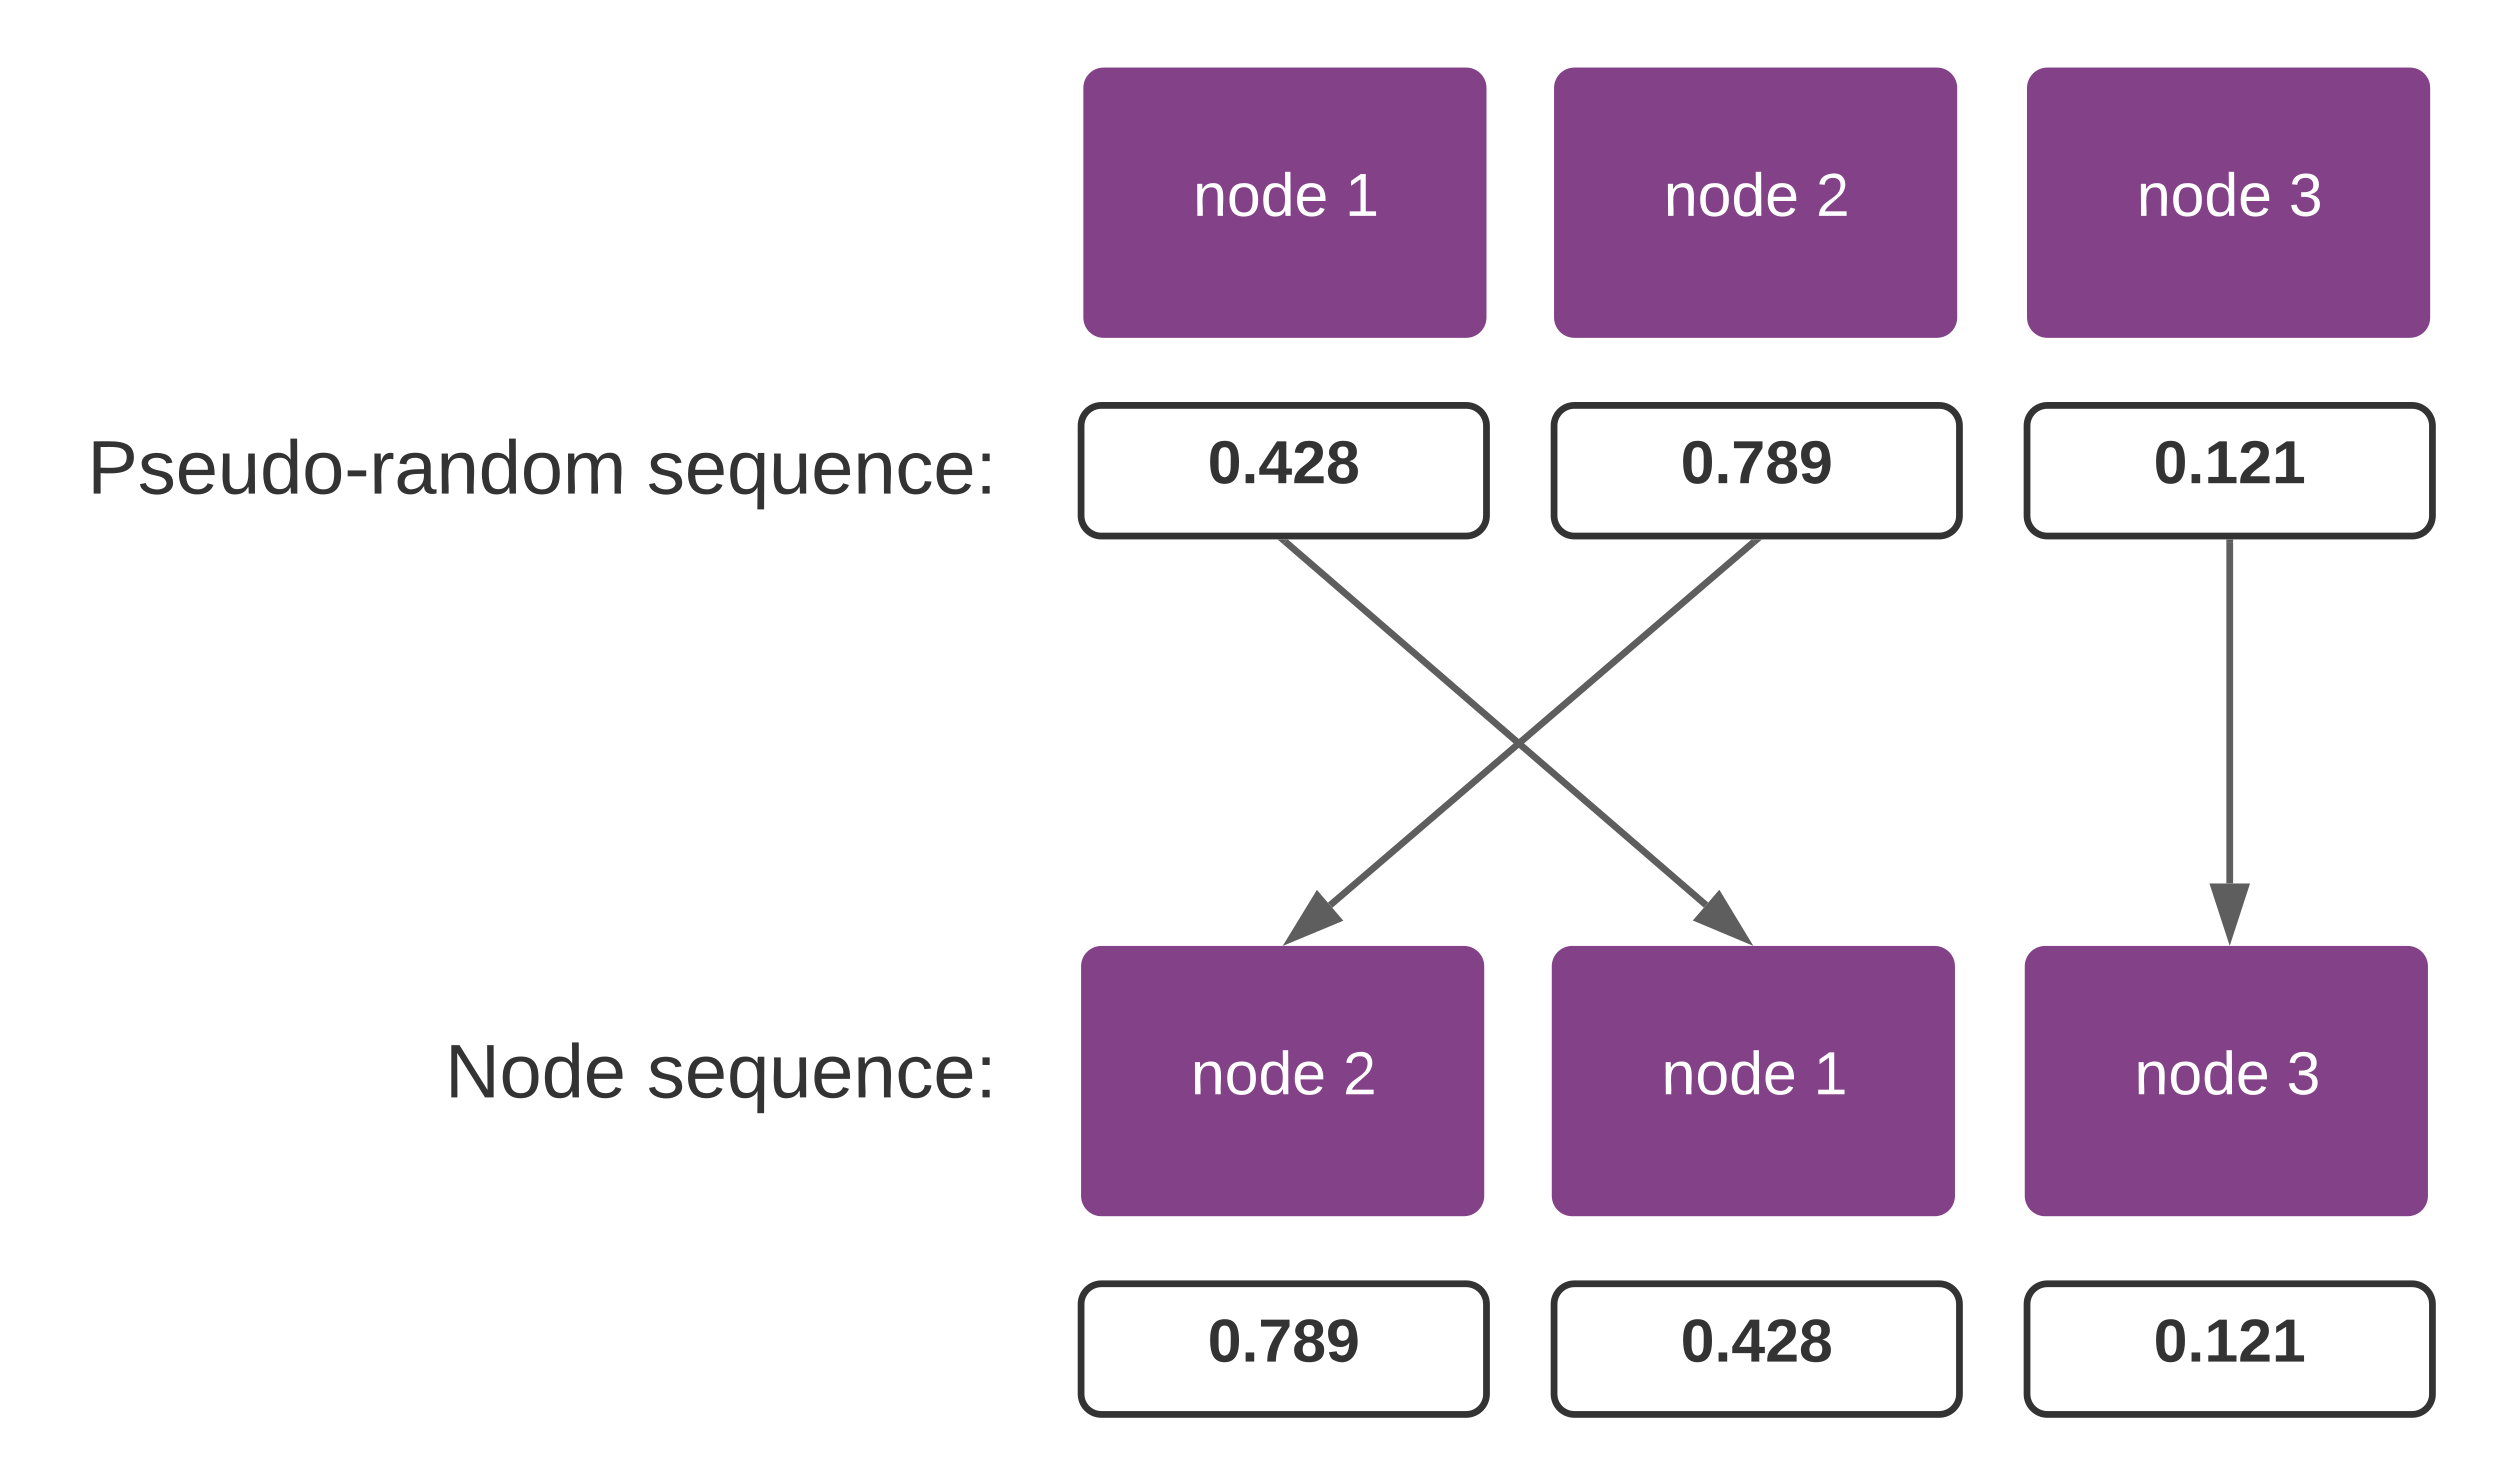
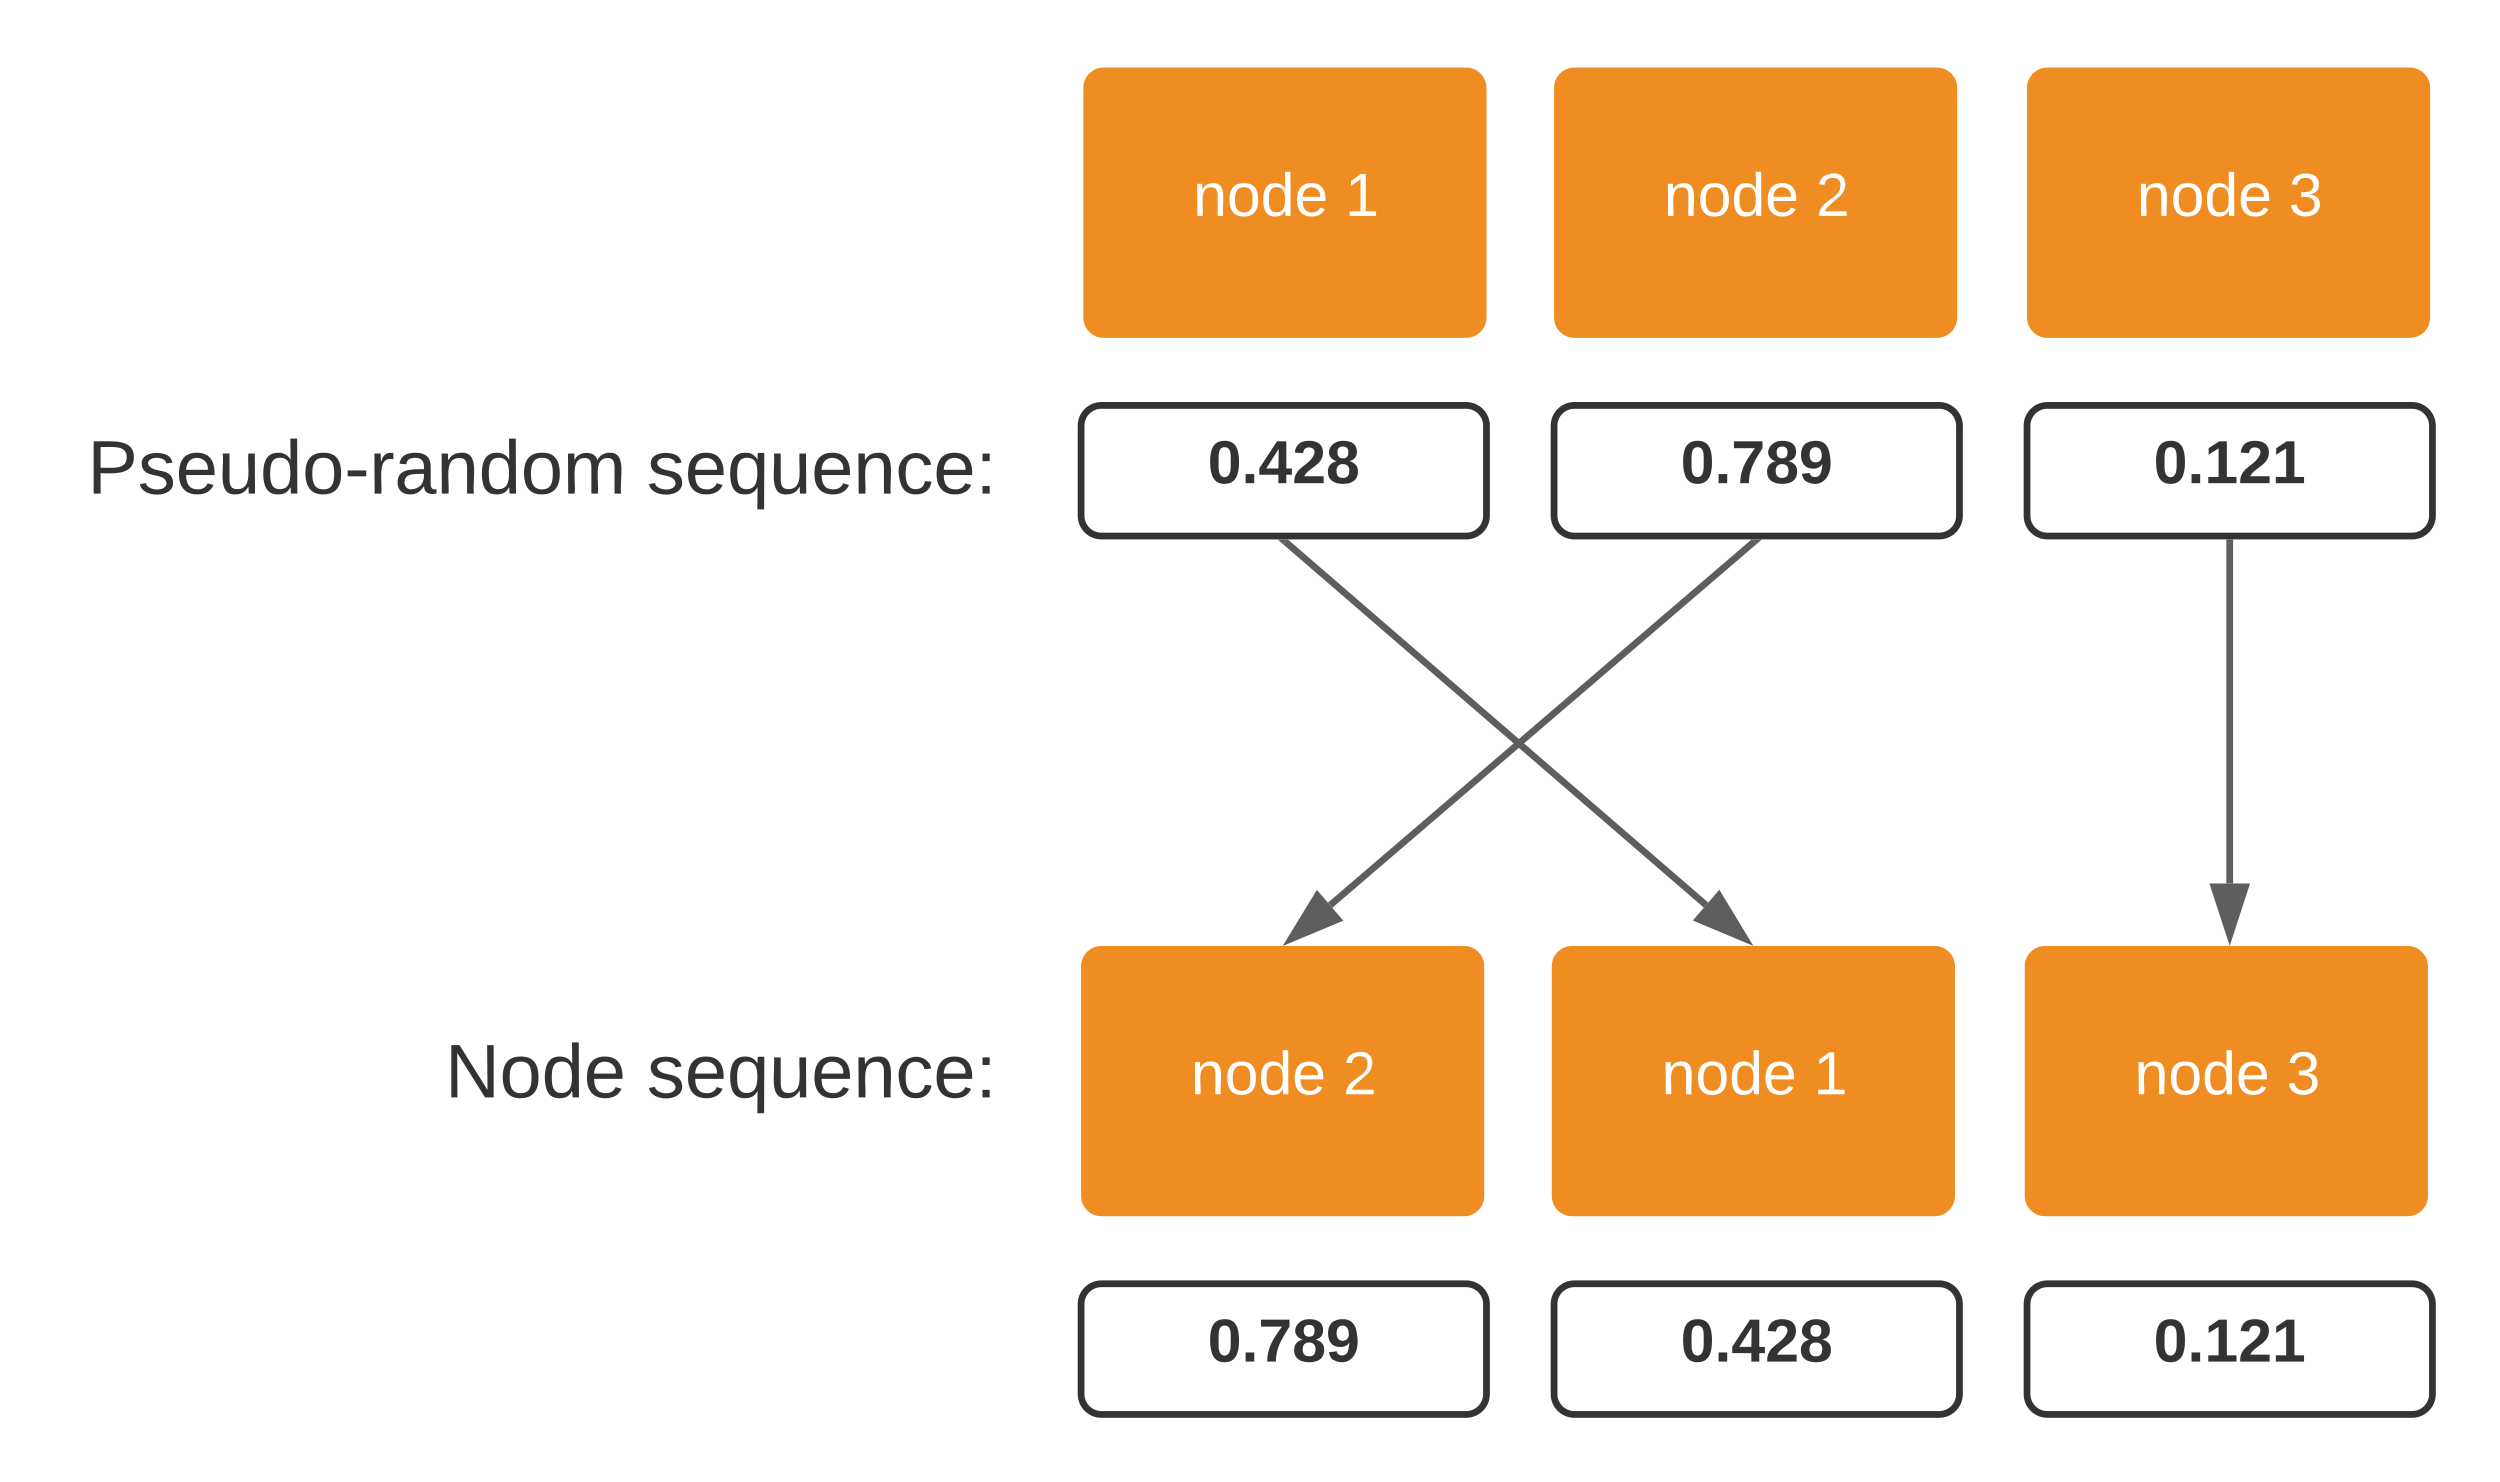
<svg xmlns="http://www.w3.org/2000/svg" xmlns:ns1="lucid" xmlns:xlink="http://www.w3.org/1999/xlink" width="740" height="438.67">
  <g transform="translate(-80 -400)" ns1:page-tab-id="0_0">
    <path d="M0 0h1870.87v1322.83H0z" fill="#fff" />
-     <path d="M400.67 426c0-3.3 2.68-6 6-6H514c3.3 0 6 2.7 6 6v68c0 3.3-2.7 6-6 6H406.67c-3.32 0-6-2.7-6-6z" stroke="#000" stroke-opacity="0" stroke-width="3" fill="#834187" />
+     <path d="M400.67 426c0-3.3 2.68-6 6-6H514c3.3 0 6 2.7 6 6v68c0 3.3-2.7 6-6 6H406.67c-3.32 0-6-2.7-6-6z" stroke="#000" stroke-opacity="0" stroke-width="3" fill="#ef8d22" />
    <use xlink:href="#a" transform="matrix(1,0,0,1,412.6667,432) translate(20.5 31.9)" />
    <use xlink:href="#b" transform="matrix(1,0,0,1,412.6667,432) translate(65.5 31.9)" />
-     <path d="M540 426c0-3.3 2.7-6 6-6h107.33c3.32 0 6 2.7 6 6v68c0 3.3-2.68 6-6 6H546c-3.3 0-6-2.7-6-6z" stroke="#000" stroke-opacity="0" stroke-width="3" fill="#834187" />
+     <path d="M540 426c0-3.3 2.7-6 6-6h107.33c3.32 0 6 2.7 6 6v68c0 3.3-2.68 6-6 6H546c-3.3 0-6-2.7-6-6z" stroke="#000" stroke-opacity="0" stroke-width="3" fill="#ef8d22" />
    <use xlink:href="#a" transform="matrix(1,0,0,1,552,432) translate(20.5 31.9)" />
    <use xlink:href="#c" transform="matrix(1,0,0,1,552,432) translate(65.5 31.9)" />
-     <path d="M680 426c0-3.3 2.7-6 6-6h107.33c3.32 0 6 2.7 6 6v68c0 3.3-2.68 6-6 6H686c-3.3 0-6-2.7-6-6z" stroke="#000" stroke-opacity="0" stroke-width="3" fill="#834187" />
+     <path d="M680 426c0-3.3 2.7-6 6-6h107.33c3.32 0 6 2.7 6 6v68c0 3.3-2.68 6-6 6H686c-3.3 0-6-2.7-6-6z" stroke="#000" stroke-opacity="0" stroke-width="3" fill="#ef8d22" />
    <use xlink:href="#a" transform="matrix(1,0,0,1,692,432) translate(20.5 31.9)" />
    <use xlink:href="#d" transform="matrix(1,0,0,1,692,432) translate(65.5 31.9)" />
-     <path d="M400 686c0-3.3 2.7-6 6-6h107.33c3.32 0 6 2.7 6 6v68c0 3.3-2.68 6-6 6H406c-3.3 0-6-2.7-6-6z" stroke="#000" stroke-opacity="0" stroke-width="3" fill="#834187" />
+     <path d="M400 686c0-3.3 2.7-6 6-6h107.33c3.32 0 6 2.7 6 6v68c0 3.3-2.68 6-6 6H406c-3.3 0-6-2.7-6-6z" stroke="#000" stroke-opacity="0" stroke-width="3" fill="#ef8d22" />
    <use xlink:href="#a" transform="matrix(1,0,0,1,412,692) translate(20.5 31.9)" />
    <use xlink:href="#c" transform="matrix(1,0,0,1,412,692) translate(65.5 31.9)" />
-     <path d="M539.33 686c0-3.3 2.7-6 6-6h107.34c3.3 0 6 2.7 6 6v68c0 3.3-2.7 6-6 6H545.33c-3.3 0-6-2.7-6-6z" stroke="#000" stroke-opacity="0" stroke-width="3" fill="#834187" />
+     <path d="M539.33 686c0-3.3 2.7-6 6-6h107.34c3.3 0 6 2.7 6 6v68c0 3.3-2.7 6-6 6H545.33c-3.3 0-6-2.7-6-6z" stroke="#000" stroke-opacity="0" stroke-width="3" fill="#ef8d22" />
    <use xlink:href="#a" transform="matrix(1,0,0,1,551.3333,692) translate(20.5 31.9)" />
    <use xlink:href="#b" transform="matrix(1,0,0,1,551.3333,692) translate(65.5 31.9)" />
-     <path d="M679.33 686c0-3.3 2.7-6 6-6h107.34c3.3 0 6 2.7 6 6v68c0 3.3-2.7 6-6 6H685.33c-3.3 0-6-2.7-6-6z" stroke="#000" stroke-opacity="0" stroke-width="3" fill="#834187" />
+     <path d="M679.33 686c0-3.3 2.7-6 6-6h107.34c3.3 0 6 2.7 6 6v68c0 3.3-2.7 6-6 6H685.33c-3.3 0-6-2.7-6-6z" stroke="#000" stroke-opacity="0" stroke-width="3" fill="#ef8d22" />
    <use xlink:href="#a" transform="matrix(1,0,0,1,691.3333,692) translate(20.5 31.9)" />
    <use xlink:href="#d" transform="matrix(1,0,0,1,691.3333,692) translate(65.5 31.9)" />
    <path d="M400 526c0-3.3 2.7-6 6-6h108c3.3 0 6 2.7 6 6v26.67c0 3.3-2.7 6-6 6H406c-3.3 0-6-2.7-6-6z" stroke="#333" stroke-width="2" fill="#fff" />
    <use xlink:href="#e" transform="matrix(1,0,0,1,405,525) translate(32.5 18.025)" />
    <path d="M540 526c0-3.3 2.7-6 6-6h108c3.3 0 6 2.7 6 6v26.67c0 3.3-2.7 6-6 6H546c-3.3 0-6-2.7-6-6z" stroke="#333" stroke-width="2" fill="#fff" />
    <use xlink:href="#f" transform="matrix(1,0,0,1,545,525) translate(32.5 18.025)" />
    <path d="M680 526c0-3.3 2.7-6 6-6h108c3.3 0 6 2.7 6 6v26.67c0 3.3-2.7 6-6 6H686c-3.3 0-6-2.7-6-6z" stroke="#333" stroke-width="2" fill="#fff" />
    <use xlink:href="#g" transform="matrix(1,0,0,1,685,525) translate(32.5 18.025)" />
    <path d="M540 786c0-3.3 2.7-6 6-6h108c3.3 0 6 2.7 6 6v26.67c0 3.3-2.7 6-6 6H546c-3.3 0-6-2.7-6-6z" stroke="#333" stroke-width="2" fill="#fff" />
    <use xlink:href="#e" transform="matrix(1,0,0,1,545,785) translate(32.5 18.025)" />
    <path d="M400 786c0-3.3 2.7-6 6-6h108c3.3 0 6 2.7 6 6v26.67c0 3.3-2.7 6-6 6H406c-3.3 0-6-2.7-6-6z" stroke="#333" stroke-width="2" fill="#fff" />
    <use xlink:href="#f" transform="matrix(1,0,0,1,405,785) translate(32.5 18.025)" />
    <path d="M680 786c0-3.3 2.7-6 6-6h108c3.3 0 6 2.7 6 6v26.67c0 3.3-2.7 6-6 6H686c-3.3 0-6-2.7-6-6z" stroke="#333" stroke-width="2" fill="#fff" />
    <use xlink:href="#g" transform="matrix(1,0,0,1,685,785) translate(32.5 18.025)" />
    <path d="M740 560.67V661.5" stroke="#5e5e5e" stroke-width="2" fill="none" />
    <path d="M741 560.7h-2v-1.03h2" fill="#5e5e5e" />
    <path d="M740 676.76l-4.64-14.26h9.28z" stroke="#5e5e5e" stroke-width="2" fill="#5e5e5e" />
    <path d="M599.24 560.32L473.7 667.96" stroke="#5e5e5e" stroke-width="2" fill="none" />
    <path d="M599.87 561.1l-1.22-1.43h2.9" fill="#5e5e5e" />
    <path d="M462.12 677.9l7.82-12.8 6.03 7.03z" stroke="#5e5e5e" stroke-width="2" fill="#5e5e5e" />
    <path d="M460.42 560.32L585 667.92" stroke="#5e5e5e" stroke-width="2" fill="none" />
    <path d="M459.8 561.1l-1.66-1.43h2.88" fill="#5e5e5e" />
    <path d="M596.55 677.88l-13.83-5.8 6.06-7.03z" stroke="#5e5e5e" stroke-width="2" fill="#5e5e5e" />
    <path d="M100 527.33c0-3.3 2.7-6 6-6h268c3.3 0 6 2.7 6 6V554c0 3.3-2.7 6-6 6H106c-3.3 0-6-2.7-6-6z" stroke="#000" stroke-opacity="0" stroke-width="3" fill="#fff" fill-opacity="0" />
    <g>
      <use xlink:href="#h" transform="matrix(1,0,0,1,105,526.3333) translate(0.8537037 19.76806)" />
      <use xlink:href="#i" transform="matrix(1,0,0,1,105,526.3333) translate(166.5062 19.76806)" />
    </g>
    <path d="M200 706c0-3.3 2.7-6 6-6h168c3.3 0 6 2.7 6 6v28c0 3.3-2.7 6-6 6H206c-3.3 0-6-2.7-6-6z" stroke="#000" stroke-opacity="0" stroke-width="3" fill="#fff" fill-opacity="0" />
    <g>
      <use xlink:href="#j" transform="matrix(1,0,0,1,205,705) translate(6.716667 19.83056)" />
      <use xlink:href="#i" transform="matrix(1,0,0,1,205,705) translate(66.50617 19.83056)" />
    </g>
    <defs>
      <path fill="#fff" d="M117-194c89-4 53 116 60 194h-32v-121c0-31-8-49-39-48C34-167 62-67 57 0H25l-1-190h30c1 10-1 24 2 32 11-22 29-35 61-36" id="k" />
      <path fill="#fff" d="M100-194c62-1 85 37 85 99 1 63-27 99-86 99S16-35 15-95c0-66 28-99 85-99zM99-20c44 1 53-31 53-75 0-43-8-75-51-75s-53 32-53 75 10 74 51 75" id="l" />
      <path fill="#fff" d="M85-194c31 0 48 13 60 33l-1-100h32l1 261h-30c-2-10 0-23-3-31C134-8 116 4 85 4 32 4 16-35 15-94c0-66 23-100 70-100zm9 24c-40 0-46 34-46 75 0 40 6 74 45 74 42 0 51-32 51-76 0-42-9-74-50-73" id="m" />
      <path fill="#fff" d="M100-194c63 0 86 42 84 106H49c0 40 14 67 53 68 26 1 43-12 49-29l28 8c-11 28-37 45-77 45C44 4 14-33 15-96c1-61 26-98 85-98zm52 81c6-60-76-77-97-28-3 7-6 17-6 28h103" id="n" />
      <g id="a">
        <use transform="matrix(0.05,0,0,0.05,0,0)" xlink:href="#k" />
        <use transform="matrix(0.05,0,0,0.05,10,0)" xlink:href="#l" />
        <use transform="matrix(0.05,0,0,0.05,20,0)" xlink:href="#m" />
        <use transform="matrix(0.05,0,0,0.05,30,0)" xlink:href="#n" />
      </g>
      <path fill="#fff" d="M27 0v-27h64v-190l-56 39v-29l58-41h29v221h61V0H27" id="o" />
      <use transform="matrix(0.05,0,0,0.05,0,0)" xlink:href="#o" id="b" />
      <path fill="#fff" d="M101-251c82-7 93 87 43 132L82-64C71-53 59-42 53-27h129V0H18c2-99 128-94 128-182 0-28-16-43-45-43s-46 15-49 41l-32-3c6-41 34-60 81-64" id="p" />
      <use transform="matrix(0.05,0,0,0.05,0,0)" xlink:href="#p" id="c" />
      <path fill="#fff" d="M126-127c33 6 58 20 58 59 0 88-139 92-164 29-3-8-5-16-6-25l32-3c6 27 21 44 54 44 32 0 52-15 52-46 0-38-36-46-79-43v-28c39 1 72-4 72-42 0-27-17-43-46-43-28 0-47 15-49 41l-32-3c6-42 35-63 81-64 48-1 79 21 79 65 0 36-21 52-52 59" id="q" />
      <use transform="matrix(0.05,0,0,0.05,0,0)" xlink:href="#q" id="d" />
      <path fill="#333" d="M101-251c68 0 84 54 84 127C185-50 166 4 99 4S15-52 14-124c-1-75 17-127 87-127zm-1 216c37-5 36-46 36-89s4-89-36-89c-39 0-36 45-36 89 0 43-3 85 36 89" id="r" />
      <path fill="#333" d="M24 0v-54h51V0H24" id="s" />
      <path fill="#333" d="M165-50V0h-47v-50H5v-38l105-160h55v161h33v37h-33zm-47-37l2-116L46-87h72" id="t" />
      <path fill="#333" d="M182-182c0 78-84 86-111 141h115V0H12c-6-101 99-100 120-180 1-22-12-31-33-32-23 0-32 14-35 34l-49-3c5-45 32-70 84-70 51 0 83 22 83 69" id="u" />
      <path fill="#333" d="M138-131c27 9 52 24 51 61 0 53-36 74-89 74S11-19 11-69c0-35 22-54 51-61-78-25-46-121 38-121 51 0 83 19 83 66 0 30-18 49-45 54zm-38-16c24 0 32-13 32-36 1-23-11-34-32-34-22 0-33 12-32 34 0 22 9 36 32 36zm1 116c27 0 37-17 37-43 0-25-13-39-39-39-24 0-37 15-37 40 0 27 11 42 39 42" id="v" />
      <g id="e">
        <use transform="matrix(0.05,0,0,0.05,0,0)" xlink:href="#r" />
        <use transform="matrix(0.05,0,0,0.05,10,0)" xlink:href="#s" />
        <use transform="matrix(0.05,0,0,0.05,15,0)" xlink:href="#t" />
        <use transform="matrix(0.05,0,0,0.05,25,0)" xlink:href="#u" />
        <use transform="matrix(0.05,0,0,0.05,35,0)" xlink:href="#v" />
      </g>
      <path fill="#333" d="M52 0c1-96 47-148 87-207H15v-41h169v40c-36 62-79 113-81 208H52" id="w" />
      <path fill="#333" d="M99-251c69 0 84 53 88 123 5 99-61 162-144 118-15-8-21-25-26-45l46-6c4 31 50 33 63 7 7-15 12-36 12-60-9 18-29 28-54 28-48 0-72-32-72-82 0-55 31-83 87-83zm-1 128c24 0 37-16 37-39 0-27-10-51-37-51-25 0-35 19-35 45 0 25 10 45 35 45" id="x" />
      <g id="f">
        <use transform="matrix(0.05,0,0,0.05,0,0)" xlink:href="#r" />
        <use transform="matrix(0.05,0,0,0.05,10,0)" xlink:href="#s" />
        <use transform="matrix(0.05,0,0,0.05,15,0)" xlink:href="#w" />
        <use transform="matrix(0.05,0,0,0.05,25,0)" xlink:href="#v" />
        <use transform="matrix(0.05,0,0,0.05,35,0)" xlink:href="#x" />
      </g>
      <path fill="#333" d="M23 0v-37h61v-169l-59 37v-38l62-41h46v211h57V0H23" id="y" />
      <g id="g">
        <use transform="matrix(0.05,0,0,0.05,0,0)" xlink:href="#r" />
        <use transform="matrix(0.05,0,0,0.05,10,0)" xlink:href="#s" />
        <use transform="matrix(0.05,0,0,0.05,15,0)" xlink:href="#y" />
        <use transform="matrix(0.05,0,0,0.05,25,0)" xlink:href="#u" />
        <use transform="matrix(0.05,0,0,0.05,35,0)" xlink:href="#y" />
      </g>
      <path fill="#333" d="M30-248c87 1 191-15 191 75 0 78-77 80-158 76V0H30v-248zm33 125c57 0 124 11 124-50 0-59-68-47-124-48v98" id="z" />
      <path fill="#333" d="M135-143c-3-34-86-38-87 0 15 53 115 12 119 90S17 21 10-45l28-5c4 36 97 45 98 0-10-56-113-15-118-90-4-57 82-63 122-42 12 7 21 19 24 35" id="A" />
      <path fill="#333" d="M100-194c63 0 86 42 84 106H49c0 40 14 67 53 68 26 1 43-12 49-29l28 8c-11 28-37 45-77 45C44 4 14-33 15-96c1-61 26-98 85-98zm52 81c6-60-76-77-97-28-3 7-6 17-6 28h103" id="B" />
      <path fill="#333" d="M84 4C-5 8 30-112 23-190h32v120c0 31 7 50 39 49 72-2 45-101 50-169h31l1 190h-30c-1-10 1-25-2-33-11 22-28 36-60 37" id="C" />
      <path fill="#333" d="M85-194c31 0 48 13 60 33l-1-100h32l1 261h-30c-2-10 0-23-3-31C134-8 116 4 85 4 32 4 16-35 15-94c0-66 23-100 70-100zm9 24c-40 0-46 34-46 75 0 40 6 74 45 74 42 0 51-32 51-76 0-42-9-74-50-73" id="D" />
      <path fill="#333" d="M100-194c62-1 85 37 85 99 1 63-27 99-86 99S16-35 15-95c0-66 28-99 85-99zM99-20c44 1 53-31 53-75 0-43-8-75-51-75s-53 32-53 75 10 74 51 75" id="E" />
      <path fill="#333" d="M16-82v-28h88v28H16" id="F" />
      <path fill="#333" d="M114-163C36-179 61-72 57 0H25l-1-190h30c1 12-1 29 2 39 6-27 23-49 58-41v29" id="G" />
      <path fill="#333" d="M141-36C126-15 110 5 73 4 37 3 15-17 15-53c-1-64 63-63 125-63 3-35-9-54-41-54-24 1-41 7-42 31l-33-3c5-37 33-52 76-52 45 0 72 20 72 64v82c-1 20 7 32 28 27v20c-31 9-61-2-59-35zM48-53c0 20 12 33 32 33 41-3 63-29 60-74-43 2-92-5-92 41" id="H" />
      <path fill="#333" d="M117-194c89-4 53 116 60 194h-32v-121c0-31-8-49-39-48C34-167 62-67 57 0H25l-1-190h30c1 10-1 24 2 32 11-22 29-35 61-36" id="I" />
      <path fill="#333" d="M210-169c-67 3-38 105-44 169h-31v-121c0-29-5-50-35-48C34-165 62-65 56 0H25l-1-190h30c1 10-1 24 2 32 10-44 99-50 107 0 11-21 27-35 58-36 85-2 47 119 55 194h-31v-121c0-29-5-49-35-48" id="J" />
      <g id="h">
        <use transform="matrix(0.06234568,0,0,0.06234568,0,0)" xlink:href="#z" />
        <use transform="matrix(0.06234568,0,0,0.06234568,14.96296,0)" xlink:href="#A" />
        <use transform="matrix(0.06234568,0,0,0.06234568,26.18519,0)" xlink:href="#B" />
        <use transform="matrix(0.06234568,0,0,0.06234568,38.65432,0)" xlink:href="#C" />
        <use transform="matrix(0.06234568,0,0,0.06234568,51.12346,0)" xlink:href="#D" />
        <use transform="matrix(0.06234568,0,0,0.06234568,63.59259,0)" xlink:href="#E" />
        <use transform="matrix(0.06234568,0,0,0.06234568,76.06173,0)" xlink:href="#F" />
        <use transform="matrix(0.06234568,0,0,0.06234568,83.48086,0)" xlink:href="#G" />
        <use transform="matrix(0.06234568,0,0,0.06234568,90.9,0)" xlink:href="#H" />
        <use transform="matrix(0.06234568,0,0,0.06234568,103.3691,0)" xlink:href="#I" />
        <use transform="matrix(0.06234568,0,0,0.06234568,115.8383,0)" xlink:href="#D" />
        <use transform="matrix(0.06234568,0,0,0.06234568,128.3074,0)" xlink:href="#E" />
        <use transform="matrix(0.06234568,0,0,0.06234568,140.7765,0)" xlink:href="#J" />
      </g>
      <path fill="#333" d="M145-31C134-9 116 4 85 4 32 4 16-35 15-94c0-59 17-99 70-100 32-1 48 14 60 33 0-11-1-24 2-32h30l-1 268h-32zM93-21c41 0 51-33 51-76s-8-73-50-73c-40 0-46 35-46 75s5 74 45 74" id="K" />
      <path fill="#333" d="M96-169c-40 0-48 33-48 73s9 75 48 75c24 0 41-14 43-38l32 2c-6 37-31 61-74 61-59 0-76-41-82-99-10-93 101-131 147-64 4 7 5 14 7 22l-32 3c-4-21-16-35-41-35" id="L" />
      <path fill="#333" d="M33-154v-36h34v36H33zM33 0v-36h34V0H33" id="M" />
      <g id="i">
        <use transform="matrix(0.06234568,0,0,0.06234568,0,0)" xlink:href="#A" />
        <use transform="matrix(0.06234568,0,0,0.06234568,11.22222,0)" xlink:href="#B" />
        <use transform="matrix(0.06234568,0,0,0.06234568,23.69136,0)" xlink:href="#K" />
        <use transform="matrix(0.06234568,0,0,0.06234568,36.16049,0)" xlink:href="#C" />
        <use transform="matrix(0.06234568,0,0,0.06234568,48.62963,0)" xlink:href="#B" />
        <use transform="matrix(0.06234568,0,0,0.06234568,61.09877,0)" xlink:href="#I" />
        <use transform="matrix(0.06234568,0,0,0.06234568,73.5679,0)" xlink:href="#L" />
        <use transform="matrix(0.06234568,0,0,0.06234568,84.79012,0)" xlink:href="#B" />
        <use transform="matrix(0.06234568,0,0,0.06234568,97.25926,0)" xlink:href="#M" />
      </g>
      <path fill="#333" d="M190 0L58-211 59 0H30v-248h39L202-35l-2-213h31V0h-41" id="N" />
      <g id="j">
        <use transform="matrix(0.06234568,0,0,0.06234568,0,0)" xlink:href="#N" />
        <use transform="matrix(0.06234568,0,0,0.06234568,16.14753,0)" xlink:href="#E" />
        <use transform="matrix(0.06234568,0,0,0.06234568,28.61667,0)" xlink:href="#D" />
        <use transform="matrix(0.06234568,0,0,0.06234568,41.0858,0)" xlink:href="#B" />
      </g>
    </defs>
  </g>
</svg>
